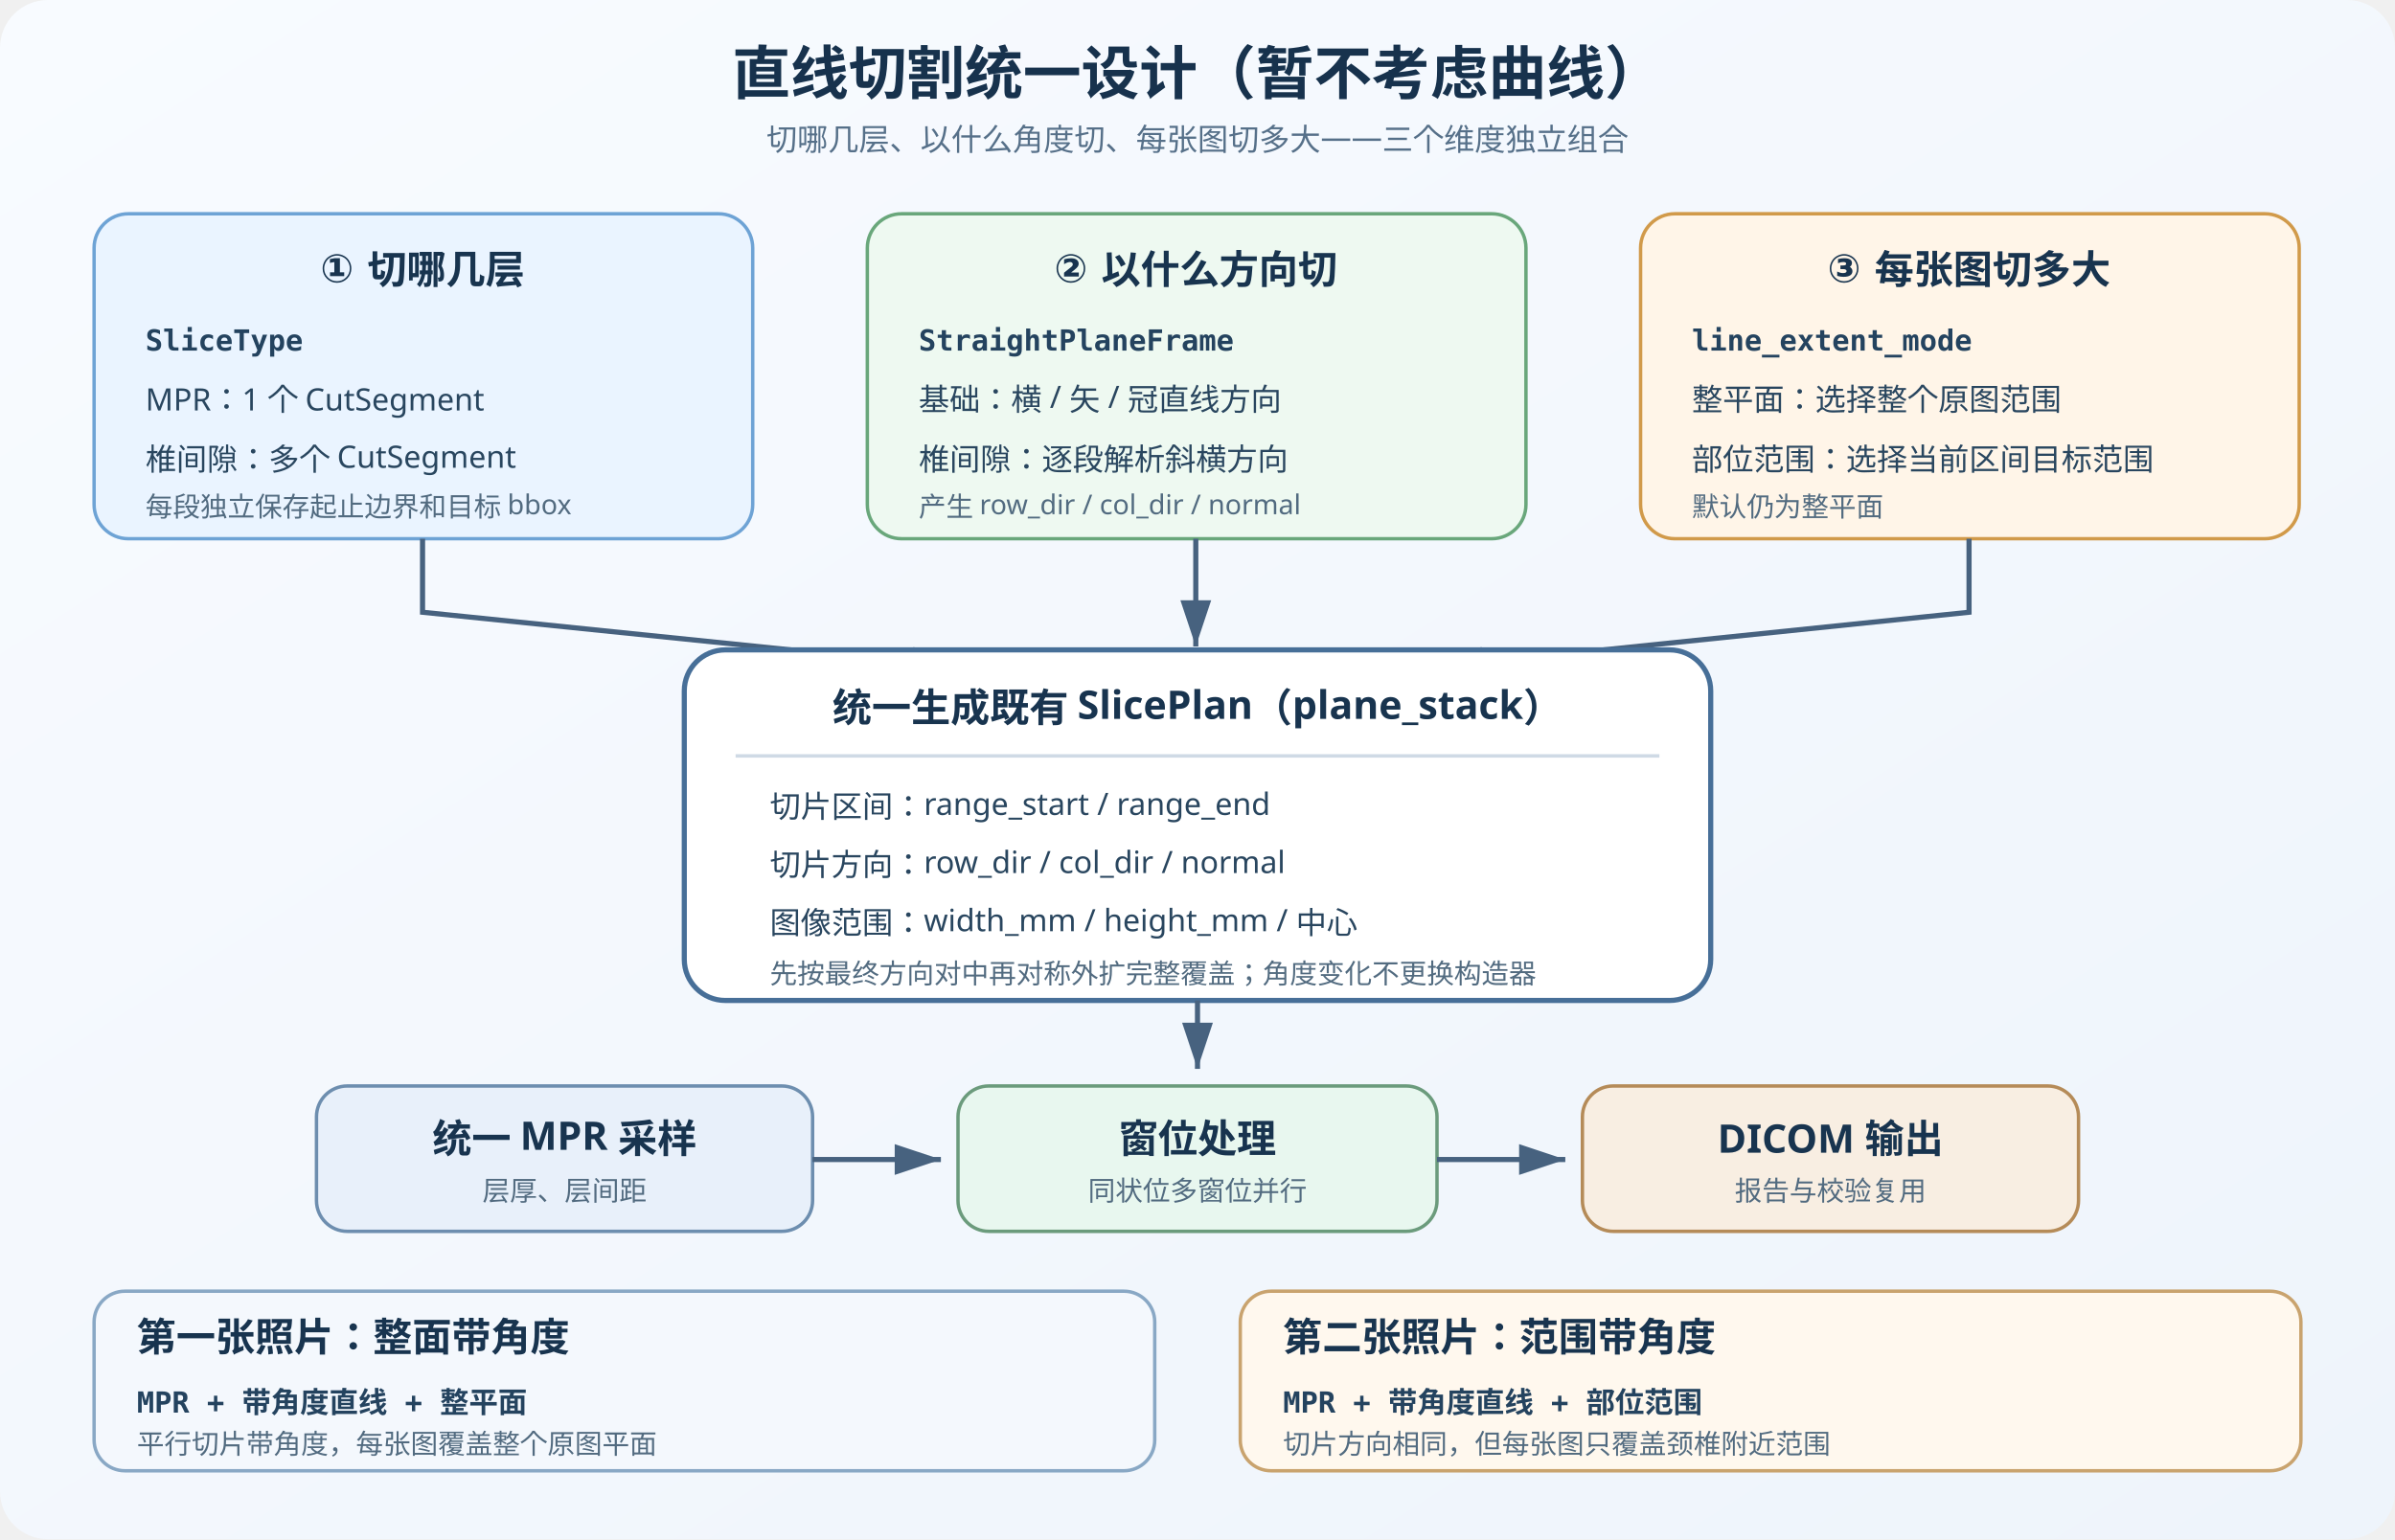
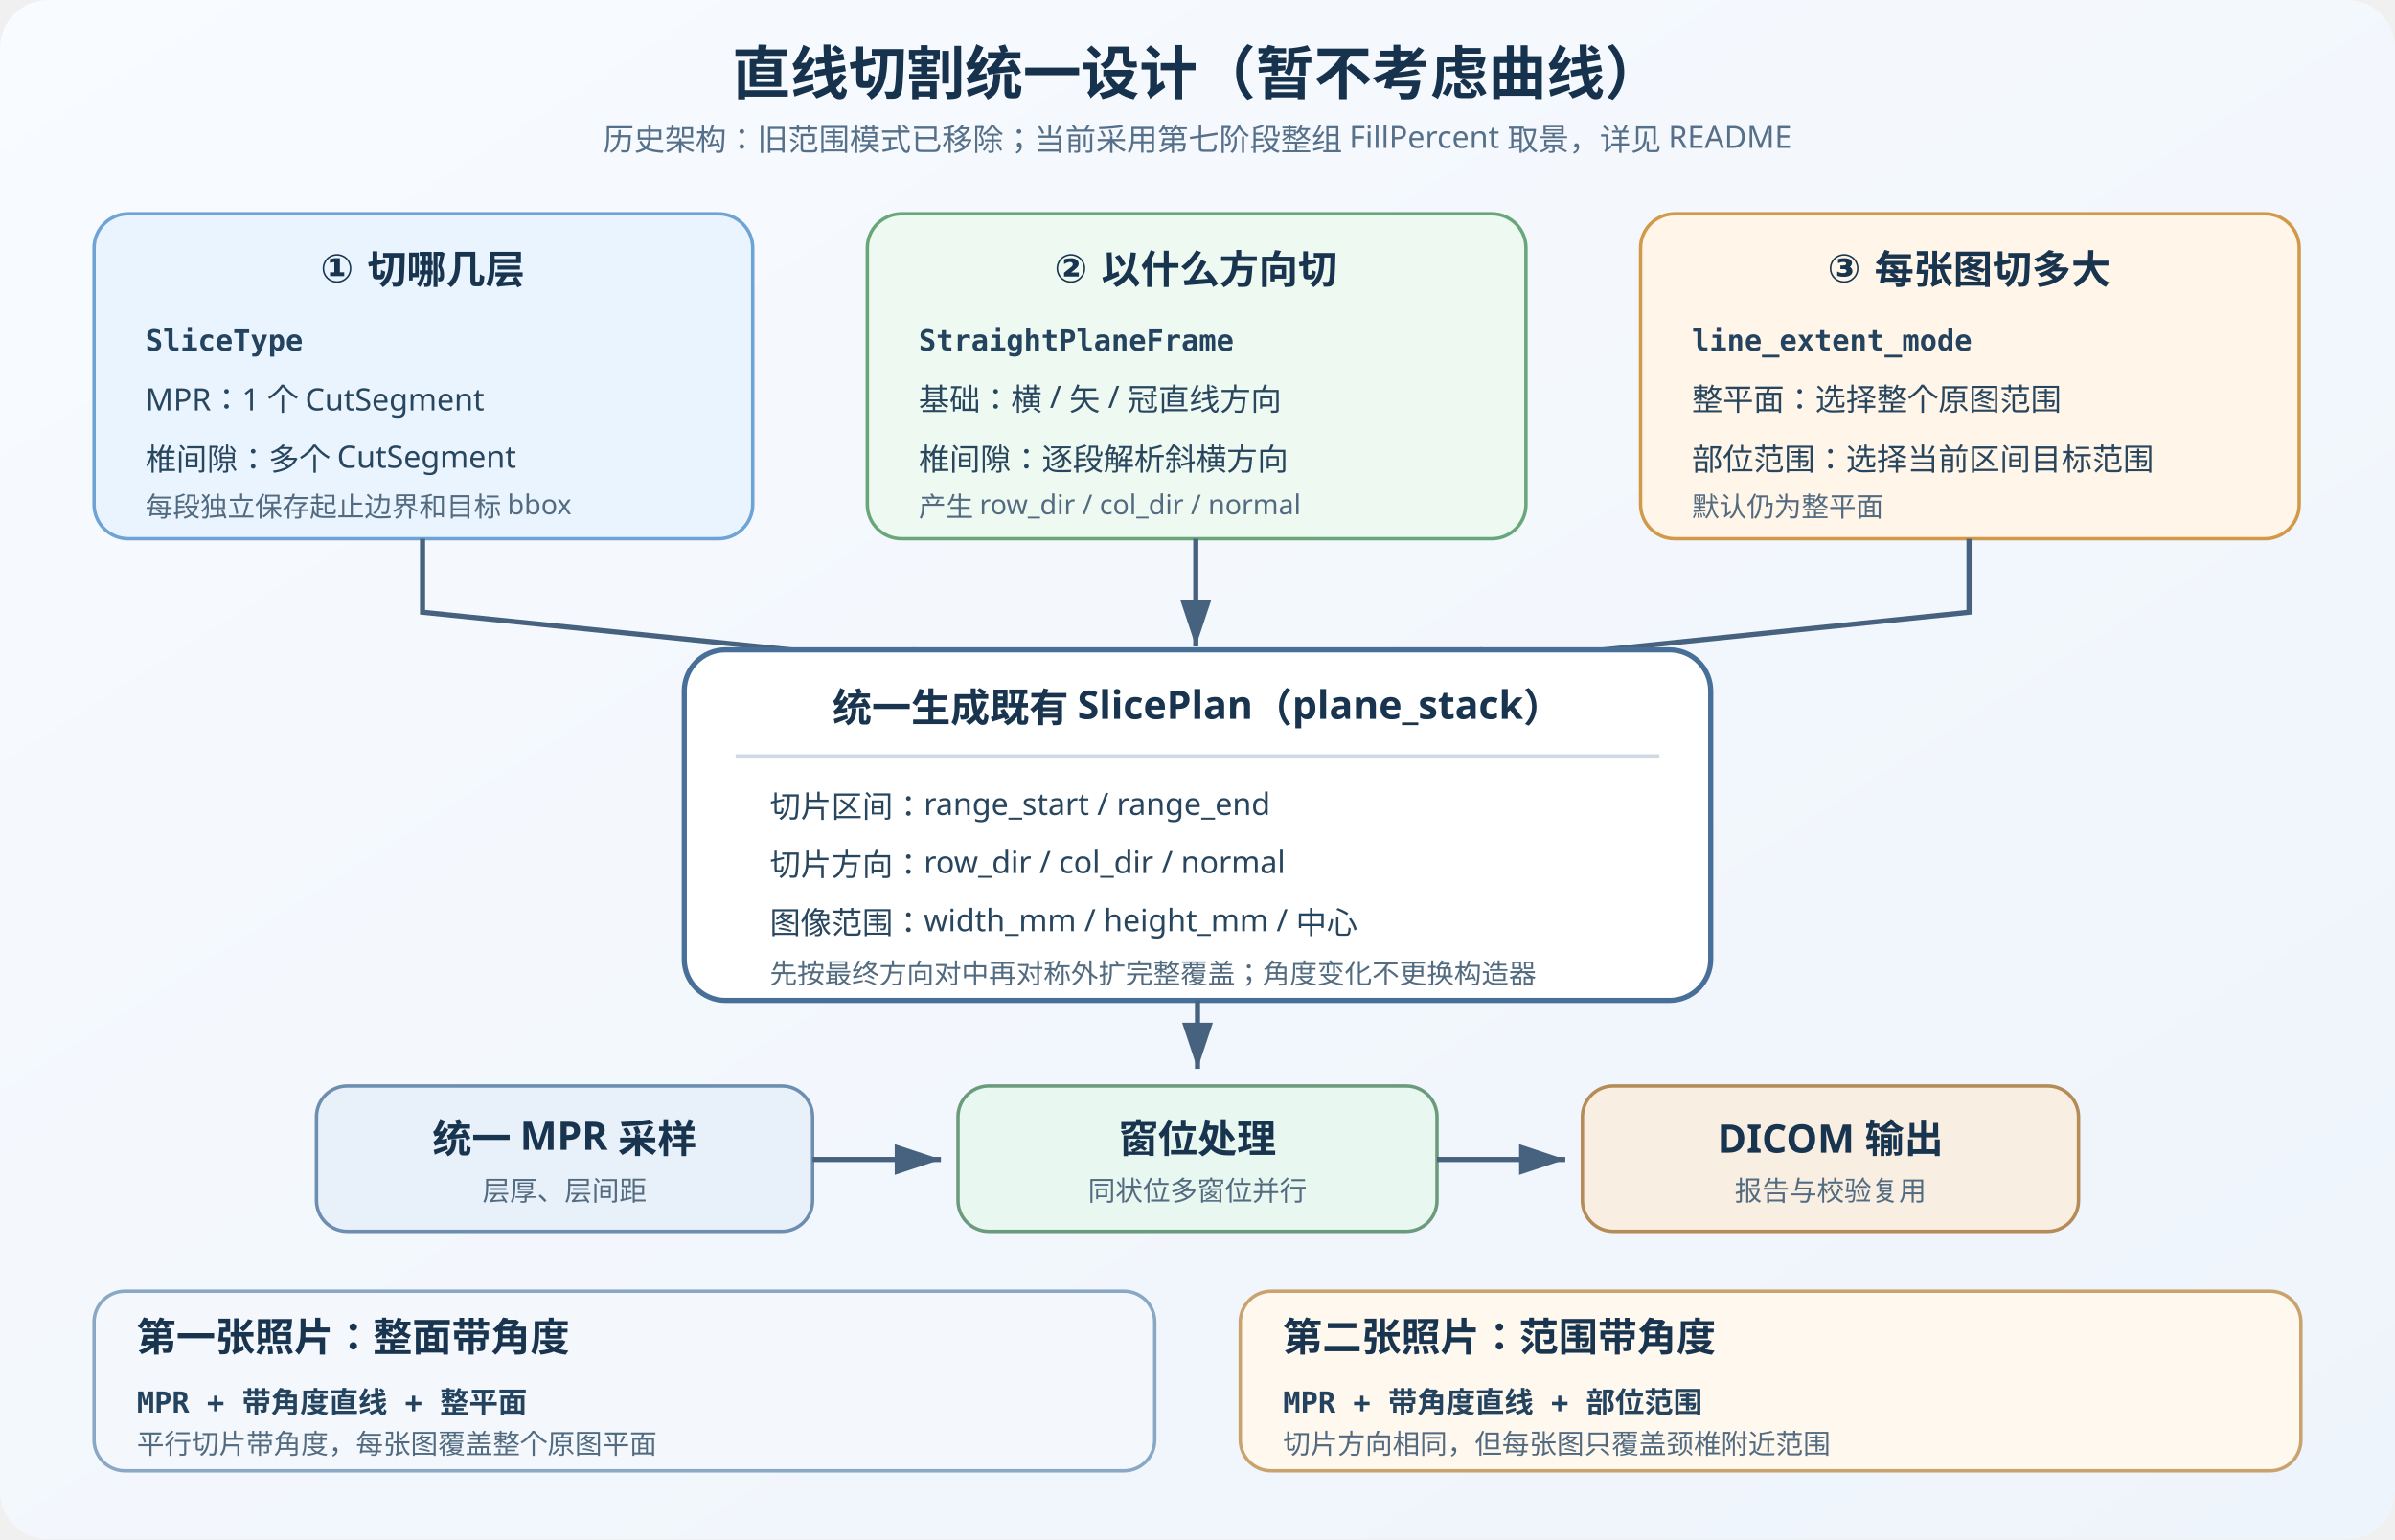
<svg xmlns="http://www.w3.org/2000/svg" width="1400" height="900" viewBox="0 0 1400 900">
  <defs>
    <linearGradient id="bg" x1="0" y1="0" x2="1" y2="1">
      <stop offset="0" stop-color="#f8fbff" />
      <stop offset="1" stop-color="#eef4fb" />
    </linearGradient>
    <marker id="arrow" markerWidth="10" markerHeight="10" refX="9" refY="3" orient="auto" markerUnits="strokeWidth">
      <path d="M0,0 L0,6 L9,3 z" fill="#47627f" />
    </marker>
    <style>
      .title { font: 700 34px sans-serif; fill: #17324d; }
      .subtitle { font: 400 18px sans-serif; fill: #567089; }
      .box-title { font: 700 23px sans-serif; fill: #18344f; }
      .body { font: 400 18px sans-serif; fill: #29465f; }
      .small { font: 400 16px sans-serif; fill: #526b80; }
      .code { font: 600 17px monospace; fill: #24435f; }
      .arrow { stroke: #47627f; stroke-width: 3; fill: none; marker-end: url(#arrow); }
    </style>
  </defs>
  <rect width="1400" height="900" rx="28" fill="url(#bg)" />
  <text x="700" y="55" text-anchor="middle" class="title">直线切割统一设计（暂不考虑曲线）</text>
-   <text x="700" y="88" text-anchor="middle" class="subtitle">切哪几层、以什么角度切、每张图切多大——三个维度独立组合</text>
+   <text x="700" y="88" text-anchor="middle" class="subtitle">历史架构：旧范围模式已移除；当前采用第七阶段整组 FillPercent 取景，详见 README</text>
  <rect x="55" y="125" width="385" height="190" rx="20" fill="#eaf4ff" stroke="#6ea3d5" stroke-width="2" />
  <text x="247" y="165" text-anchor="middle" class="box-title">① 切哪几层</text>
  <text x="85" y="205" class="code">SliceType</text>
  <text x="85" y="240" class="body">MPR：1 个 CutSegment</text>
  <text x="85" y="275" class="body">椎间隙：多个 CutSegment</text>
  <text x="85" y="302" class="small">每段独立保存起止边界和目标 bbox</text>
  <rect x="507" y="125" width="385" height="190" rx="20" fill="#eef9f1" stroke="#69a77b" stroke-width="2" />
  <text x="699" y="165" text-anchor="middle" class="box-title">② 以什么方向切</text>
  <text x="537" y="205" class="code">StraightPlaneFrame</text>
  <text x="537" y="240" class="body">基础：横 / 矢 / 冠直线方向</text>
  <text x="537" y="275" class="body">椎间隙：逐段解析斜横方向</text>
  <text x="537" y="302" class="small">产生 row_dir / col_dir / normal</text>
  <rect x="959" y="125" width="385" height="190" rx="20" fill="#fff5e8" stroke="#d19a4a" stroke-width="2" />
  <text x="1151" y="165" text-anchor="middle" class="box-title">③ 每张图切多大</text>
  <text x="989" y="205" class="code">line_extent_mode</text>
  <text x="989" y="240" class="body">整平面：选择整个原图范围</text>
  <text x="989" y="275" class="body">部位范围：选择当前区间目标范围</text>
  <text x="989" y="302" class="small">默认仍为整平面</text>
  <path d="M247 315 L247 358 L560 390" class="arrow" />
  <path d="M699 315 L699 378" class="arrow" />
  <path d="M1151 315 L1151 358 L840 390" class="arrow" />
  <rect x="400" y="380" width="600" height="205" rx="24" fill="#ffffff" stroke="#476f98" stroke-width="3" />
  <text x="700" y="422" text-anchor="middle" class="box-title">统一生成既有 SlicePlan（plane_stack）</text>
  <line x1="430" y1="442" x2="970" y2="442" stroke="#cfdae5" stroke-width="2" />
  <text x="450" y="478" class="body">切片区间：range_start / range_end</text>
  <text x="450" y="512" class="body">切片方向：row_dir / col_dir / normal</text>
  <text x="450" y="546" class="body">图像范围：width_mm / height_mm / 中心</text>
  <text x="450" y="575" class="small">先按最终方向对中再对称外扩完整覆盖；角度变化不更换构造器</text>
  <path d="M700 585 L700 625" class="arrow" />
  <rect x="185" y="635" width="290" height="85" rx="18" fill="#e8f0fa" stroke="#6d8eaf" stroke-width="2" />
  <text x="330" y="674" text-anchor="middle" class="box-title">统一 MPR 采样</text>
  <text x="330" y="702" text-anchor="middle" class="small">层厚、层间距</text>
  <path d="M475 678 L550 678" class="arrow" />
  <rect x="560" y="635" width="280" height="85" rx="18" fill="#e8f7ef" stroke="#6b9b7c" stroke-width="2" />
  <text x="700" y="674" text-anchor="middle" class="box-title">窗位处理</text>
  <text x="700" y="702" text-anchor="middle" class="small">同状位多窗位并行</text>
  <path d="M840 678 L915 678" class="arrow" />
  <rect x="925" y="635" width="290" height="85" rx="18" fill="#f8eee2" stroke="#b58b58" stroke-width="2" />
  <text x="1070" y="674" text-anchor="middle" class="box-title">DICOM 输出</text>
  <text x="1070" y="702" text-anchor="middle" class="small">报告与校验复用</text>
  <rect x="55" y="755" width="620" height="105" rx="18" fill="#f4f8fd" stroke="#89a8c5" stroke-width="2" />
  <text x="80" y="790" class="box-title">第一张照片：整面带角度</text>
  <text x="80" y="826" class="code">MPR + 带角度直线 + 整平面</text>
  <text x="80" y="850" class="small">平行切片带角度，每张图覆盖整个原图平面</text>
  <rect x="725" y="755" width="620" height="105" rx="18" fill="#fff8ee" stroke="#c9a36e" stroke-width="2" />
  <text x="750" y="790" class="box-title">第二张照片：范围带角度</text>
  <text x="750" y="826" class="code">MPR + 带角度直线 + 部位范围</text>
  <text x="750" y="850" class="small">切片方向相同，但每张图只覆盖颈椎附近范围</text>
</svg>
